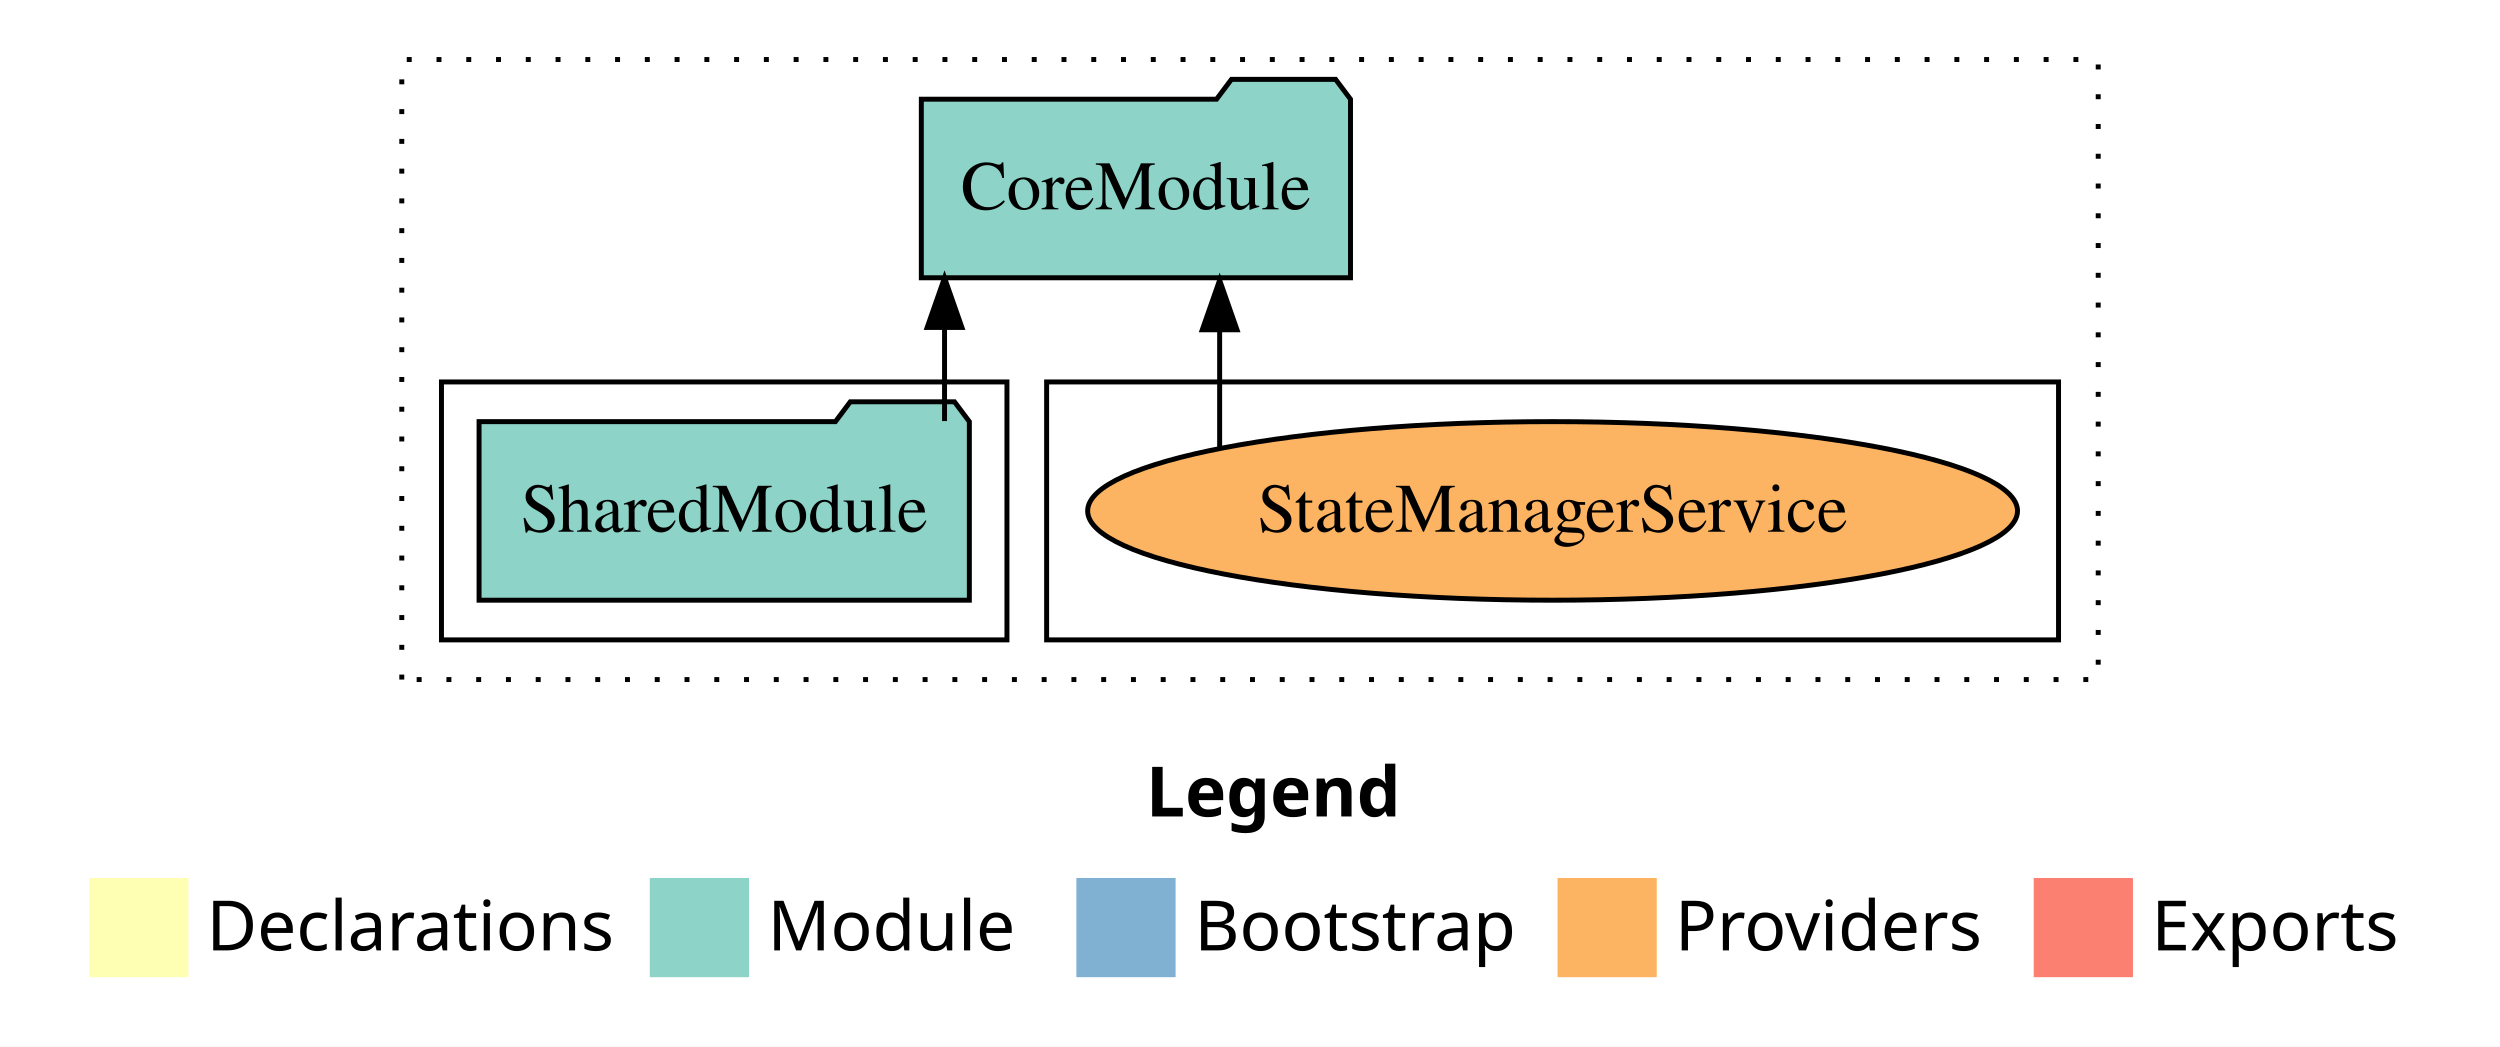
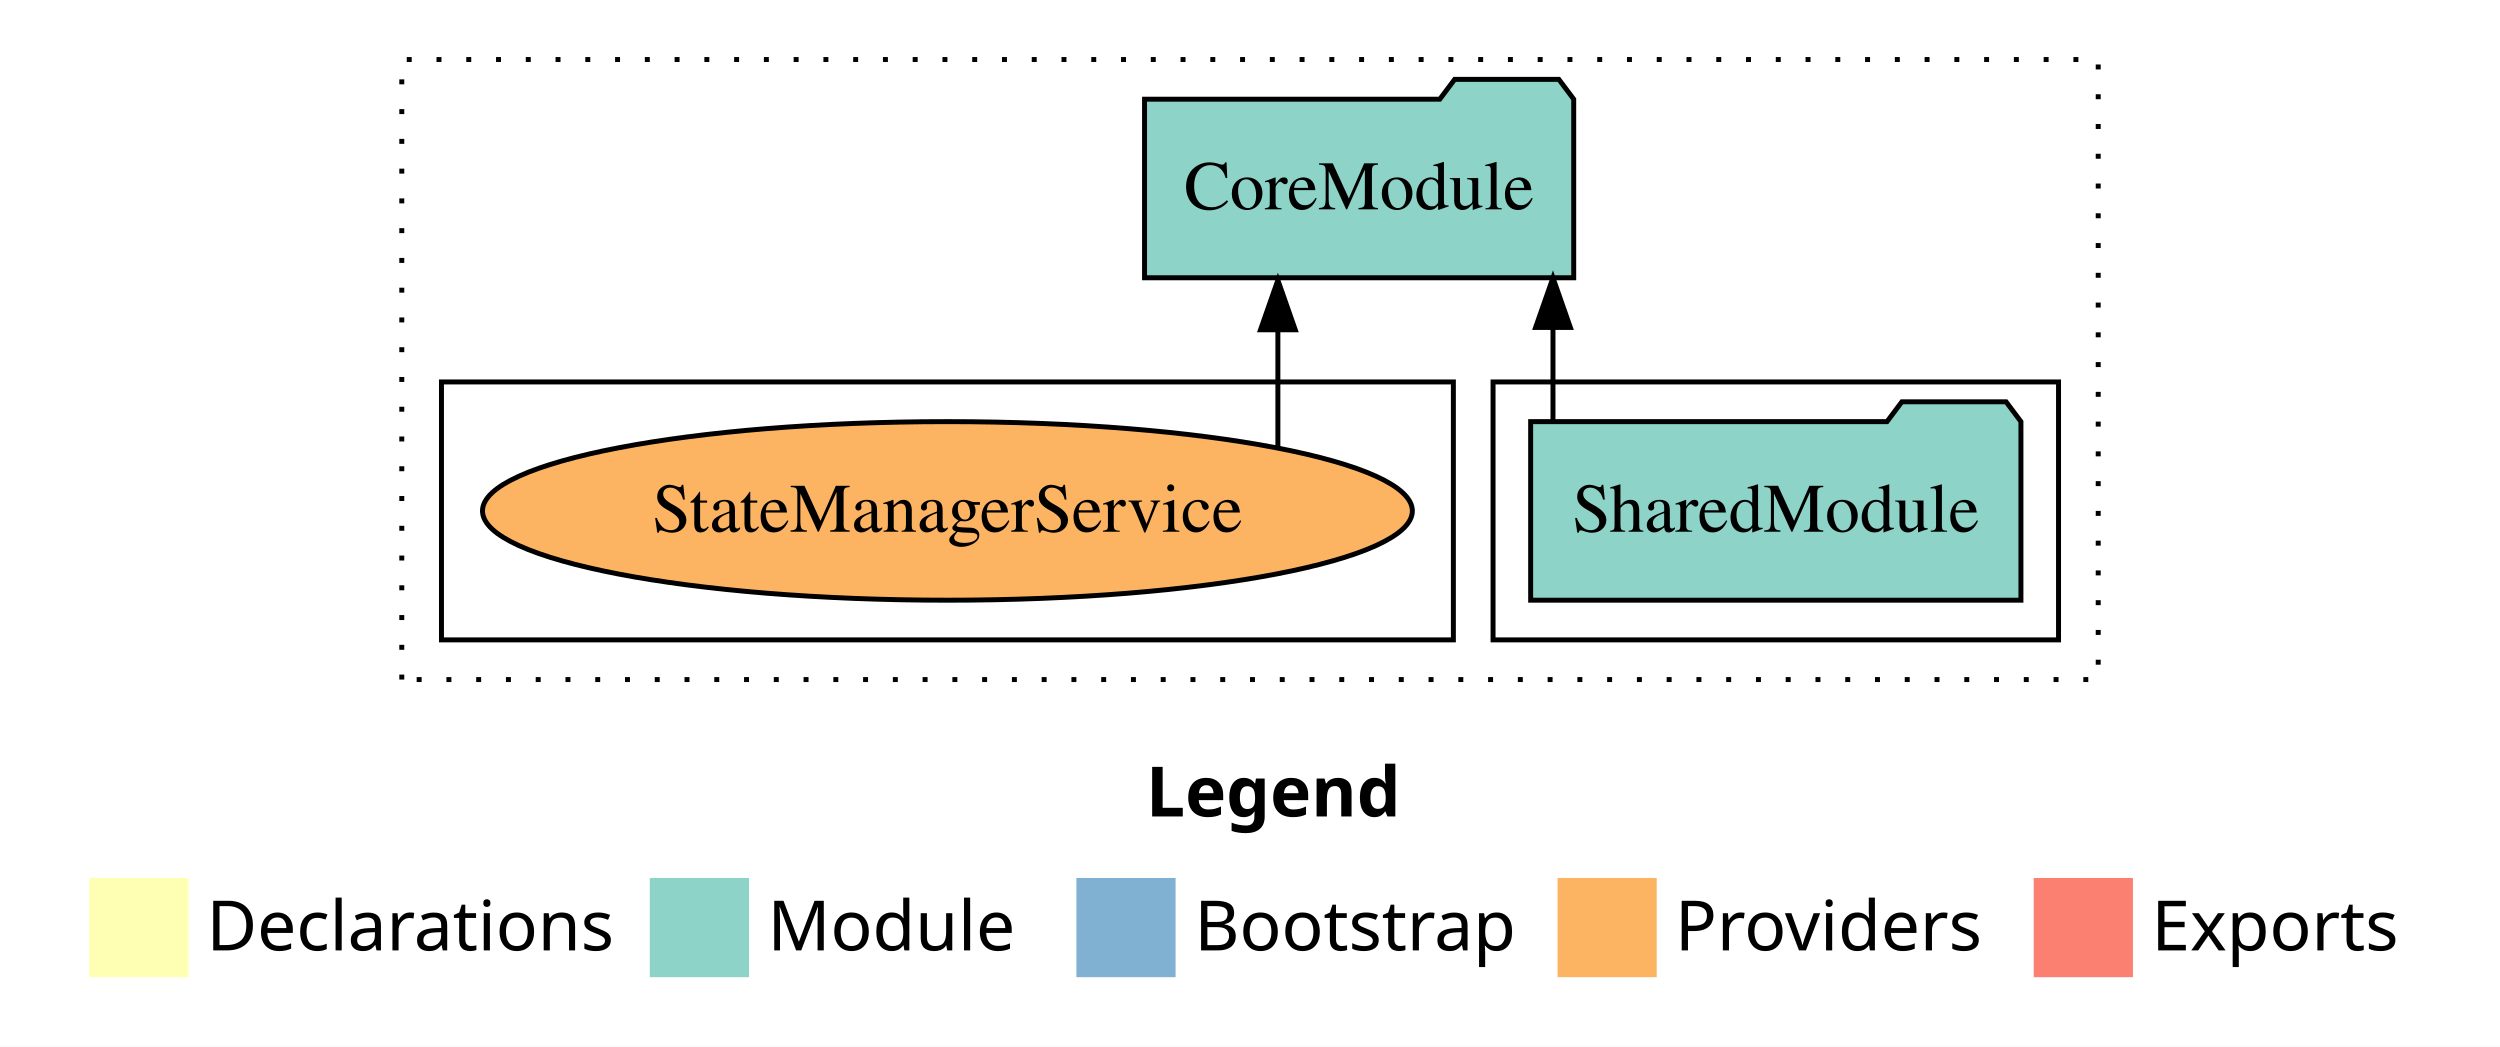
<svg xmlns="http://www.w3.org/2000/svg" width="504pt" height="211pt" viewBox="0.00 0.00 504.00 211.00">
  <g id="graph0" class="graph" transform="scale(1 1) rotate(0) translate(4 207)">
    <polygon fill="white" stroke="transparent" points="-4,4 -4,-207 500,-207 500,4 -4,4" />
    <text text-anchor="start" x="227.01" y="-42.4" font-family="Times-12" font-weight="bold" font-size="14.00">Legend</text>
    <polygon fill="#ffffb3" stroke="transparent" points="14,-10 14,-30 34,-30 34,-10 14,-10" />
    <text text-anchor="start" x="37.63" y="-15.4" font-family="Times-12" font-size="14.00">  Declarations</text>
    <polygon fill="#8dd3c7" stroke="transparent" points="127,-10 127,-30 147,-30 147,-10 127,-10" />
    <text text-anchor="start" x="150.73" y="-15.4" font-family="Times-12" font-size="14.00">  Module</text>
    <polygon fill="#80b1d3" stroke="transparent" points="213,-10 213,-30 233,-30 233,-10 213,-10" />
    <text text-anchor="start" x="236.78" y="-15.4" font-family="Times-12" font-size="14.00">  Bootstrap</text>
    <polygon fill="#fdb462" stroke="transparent" points="310,-10 310,-30 330,-30 330,-10 310,-10" />
    <text text-anchor="start" x="333.67" y="-15.4" font-family="Times-12" font-size="14.00">  Providers</text>
    <polygon fill="#fb8072" stroke="transparent" points="406,-10 406,-30 426,-30 426,-10 406,-10" />
    <text text-anchor="start" x="429.73" y="-15.4" font-family="Times-12" font-size="14.00">  Exports</text>
    <g id="clust1" class="cluster">
      <polygon fill="none" stroke="black" stroke-dasharray="1,5" points="77,-70 77,-195 419,-195 419,-70 77,-70" />
    </g>
+     <g id="clust3" class="cluster">
+       <polygon fill="none" stroke="black" points="297,-78 297,-130 411,-130 411,-78 297,-78" />
+     </g>
    <g id="clust6" class="cluster">
-       <polygon fill="none" stroke="black" points="207,-78 207,-130 411,-130 411,-78 207,-78" />
-     </g>
-     <g id="clust3" class="cluster">
-       <polygon fill="none" stroke="black" points="85,-78 85,-130 199,-130 199,-78 85,-78" />
+       <polygon fill="none" stroke="black" points="85,-78 85,-130 289,-130 289,-78 85,-78" />
    </g>
    <g id="node1" class="node">
-       <polygon fill="#8dd3c7" stroke="black" points="191.42,-122 188.42,-126 167.42,-126 164.42,-122 92.58,-122 92.58,-86 191.42,-86 191.42,-122" />
-       <text text-anchor="middle" x="142" y="-99.8" font-family="Times,serif" font-size="14.00">SharedModule</text>
+       <polygon fill="#8dd3c7" stroke="black" points="403.42,-122 400.42,-126 379.42,-126 376.42,-122 304.58,-122 304.58,-86 403.42,-86 403.42,-122" />
+       <text text-anchor="middle" x="354" y="-99.8" font-family="Times,serif" font-size="14.00">SharedModule</text>
    </g>
    <g id="node2" class="node">
-       <polygon fill="#8dd3c7" stroke="black" points="268.26,-187 265.26,-191 244.26,-191 241.26,-187 181.74,-187 181.74,-151 268.26,-151 268.26,-187" />
-       <text text-anchor="middle" x="225" y="-164.8" font-family="Times,serif" font-size="14.00">CoreModule</text>
+       <polygon fill="#8dd3c7" stroke="black" points="313.26,-187 310.26,-191 289.26,-191 286.26,-187 226.74,-187 226.74,-151 313.26,-151 313.26,-187" />
+       <text text-anchor="middle" x="270" y="-164.8" font-family="Times,serif" font-size="14.00">CoreModule</text>
    </g>
    <g id="edge1" class="edge">
-       <path fill="none" stroke="black" d="M186.42,-122.11C186.42,-122.11 186.42,-140.99 186.42,-140.99" />
-       <polygon fill="black" stroke="black" points="182.92,-140.99 186.42,-150.99 189.92,-140.99 182.92,-140.99" />
+       <path fill="none" stroke="black" d="M309.08,-122.11C309.08,-122.11 309.08,-140.99 309.08,-140.99" />
+       <polygon fill="black" stroke="black" points="305.58,-140.99 309.08,-150.99 312.58,-140.99 305.58,-140.99" />
    </g>
    <g id="node3" class="node">
-       <ellipse fill="#fdb462" stroke="black" cx="309" cy="-104" rx="93.73" ry="18" />
-       <text text-anchor="middle" x="309" y="-99.8" font-family="Times,serif" font-size="14.00">StateManagerService</text>
+       <ellipse fill="#fdb462" stroke="black" cx="187" cy="-104" rx="93.73" ry="18" />
+       <text text-anchor="middle" x="187" y="-99.8" font-family="Times,serif" font-size="14.00">StateManagerService</text>
    </g>
    <g id="edge2" class="edge">
-       <path fill="none" stroke="black" d="M241.88,-116.84C241.88,-116.84 241.88,-140.52 241.88,-140.52" />
-       <polygon fill="black" stroke="black" points="238.38,-140.52 241.88,-150.52 245.38,-140.52 238.38,-140.52" />
+       <path fill="none" stroke="black" d="M253.62,-116.84C253.62,-116.84 253.62,-140.52 253.62,-140.52" />
+       <polygon fill="black" stroke="black" points="250.12,-140.52 253.62,-150.52 257.12,-140.52 250.12,-140.52" />
    </g>
  </g>
</svg>
